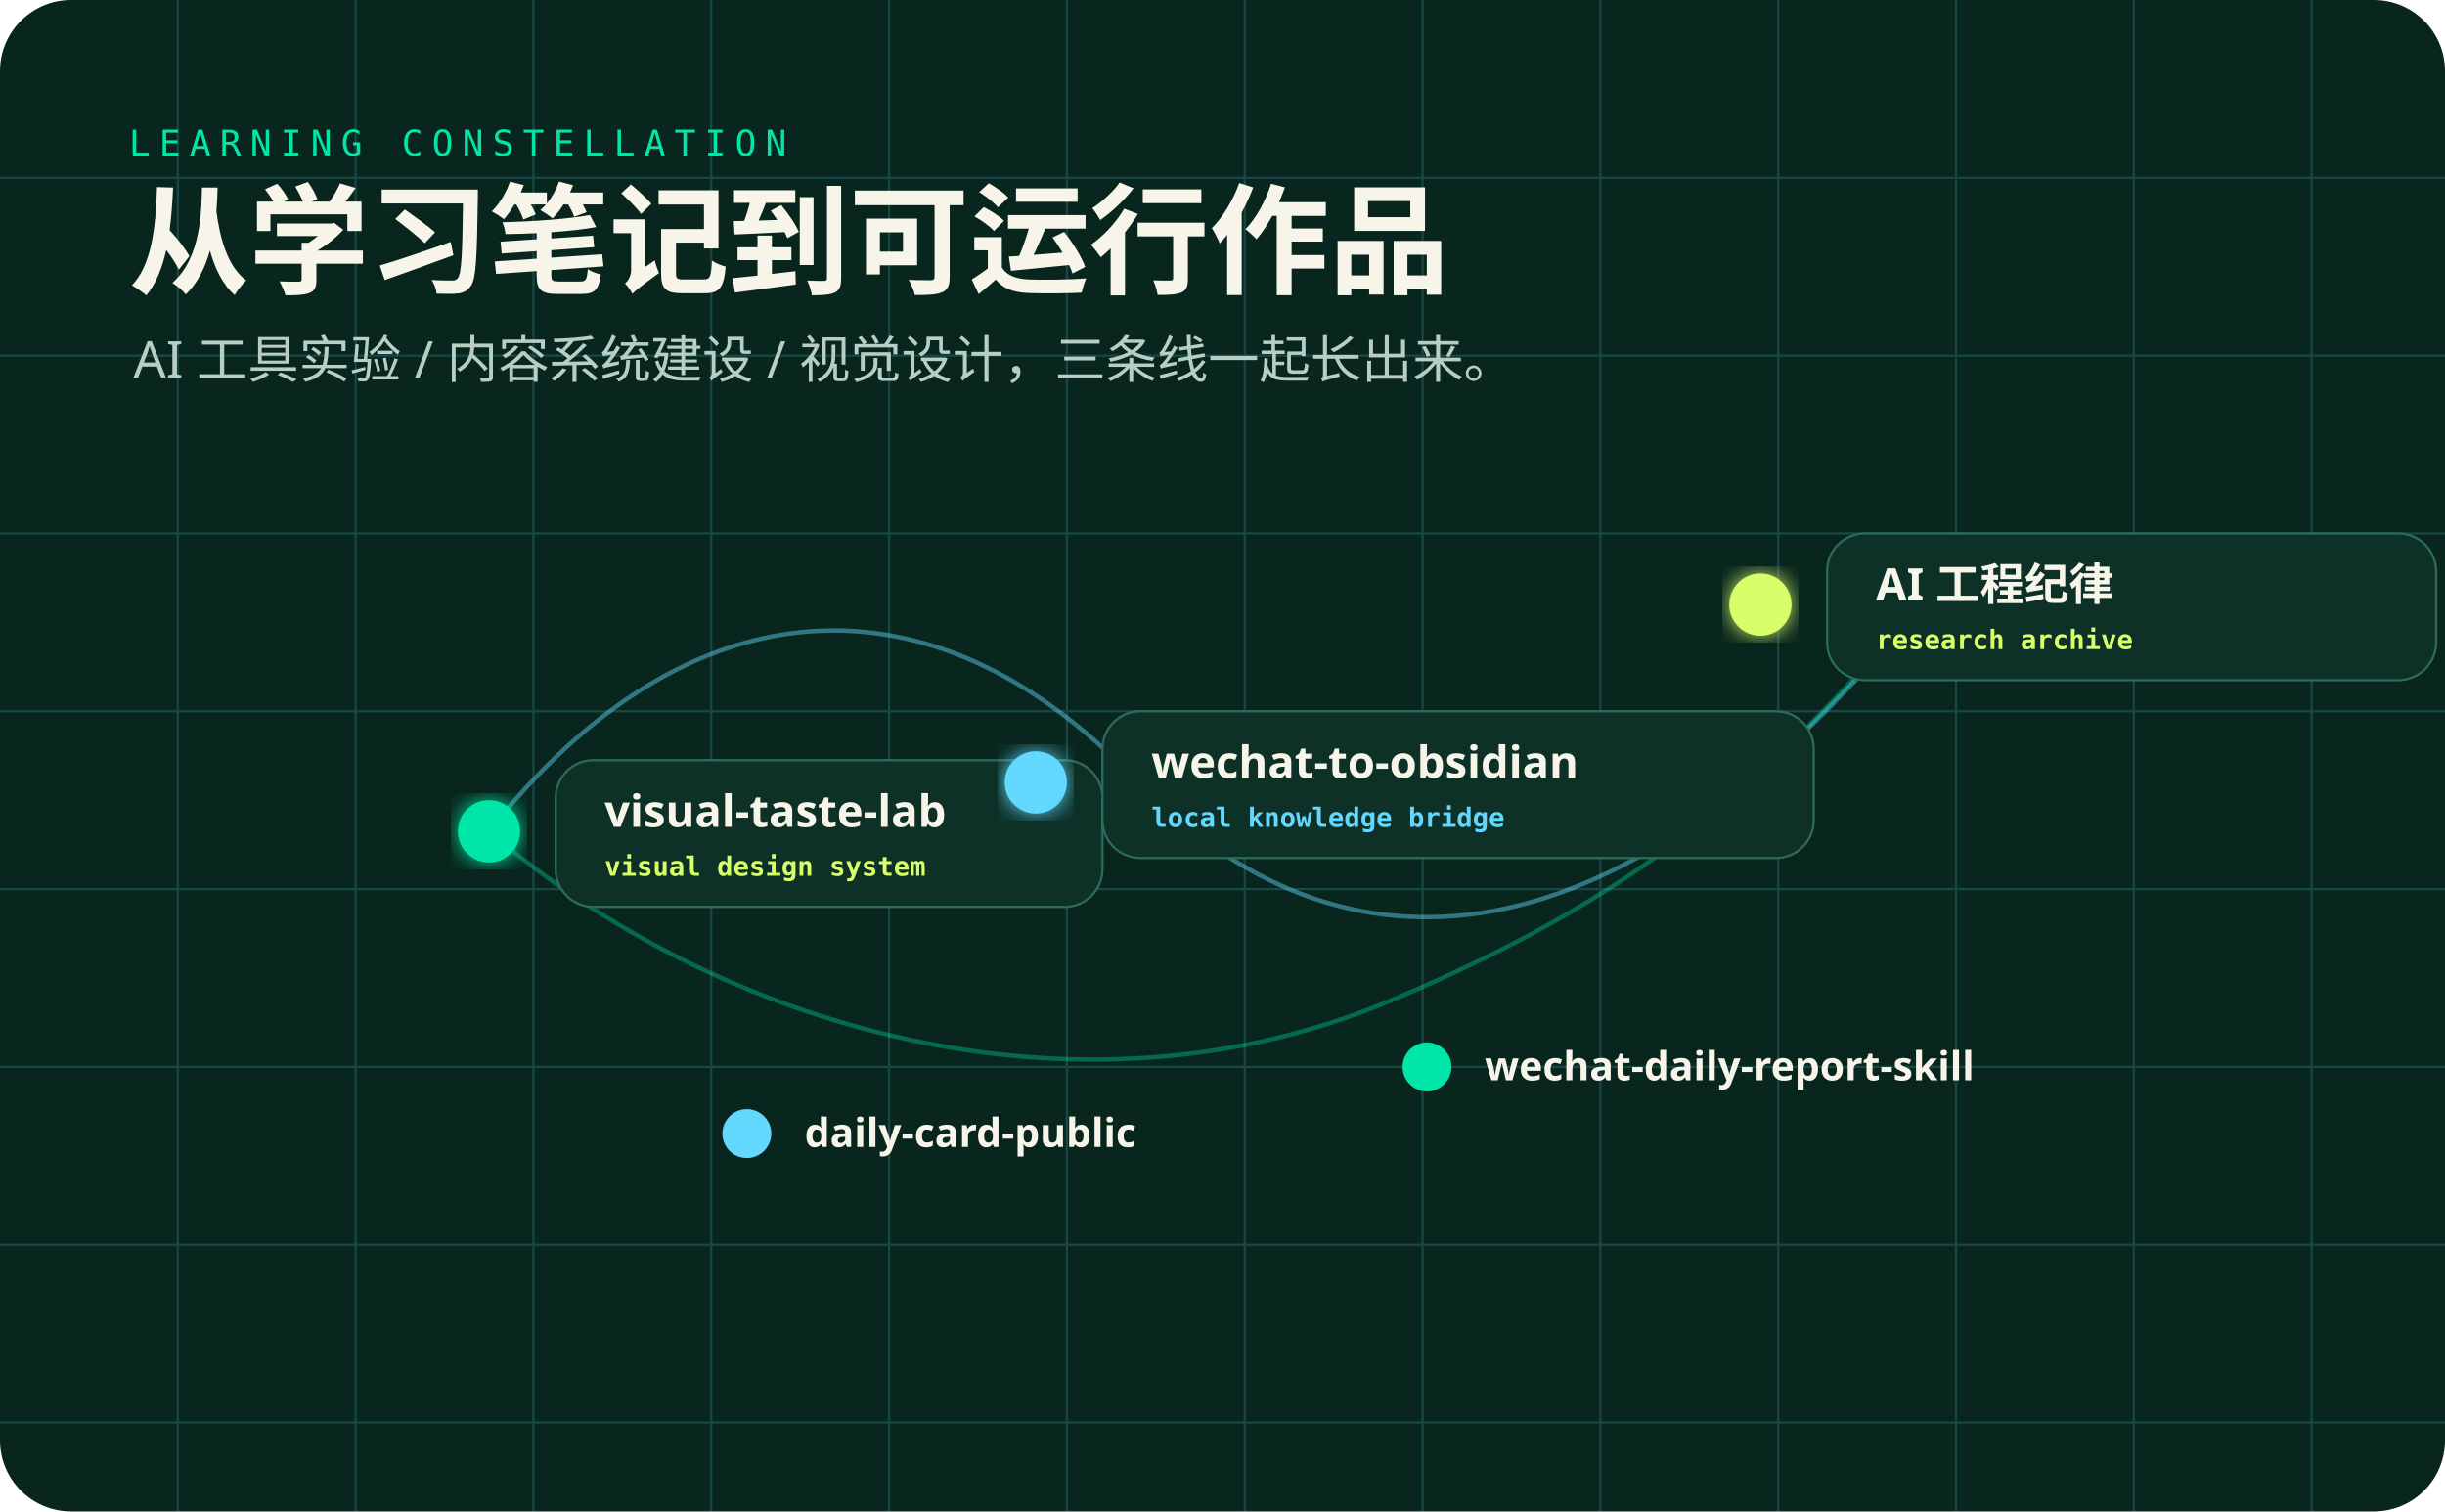
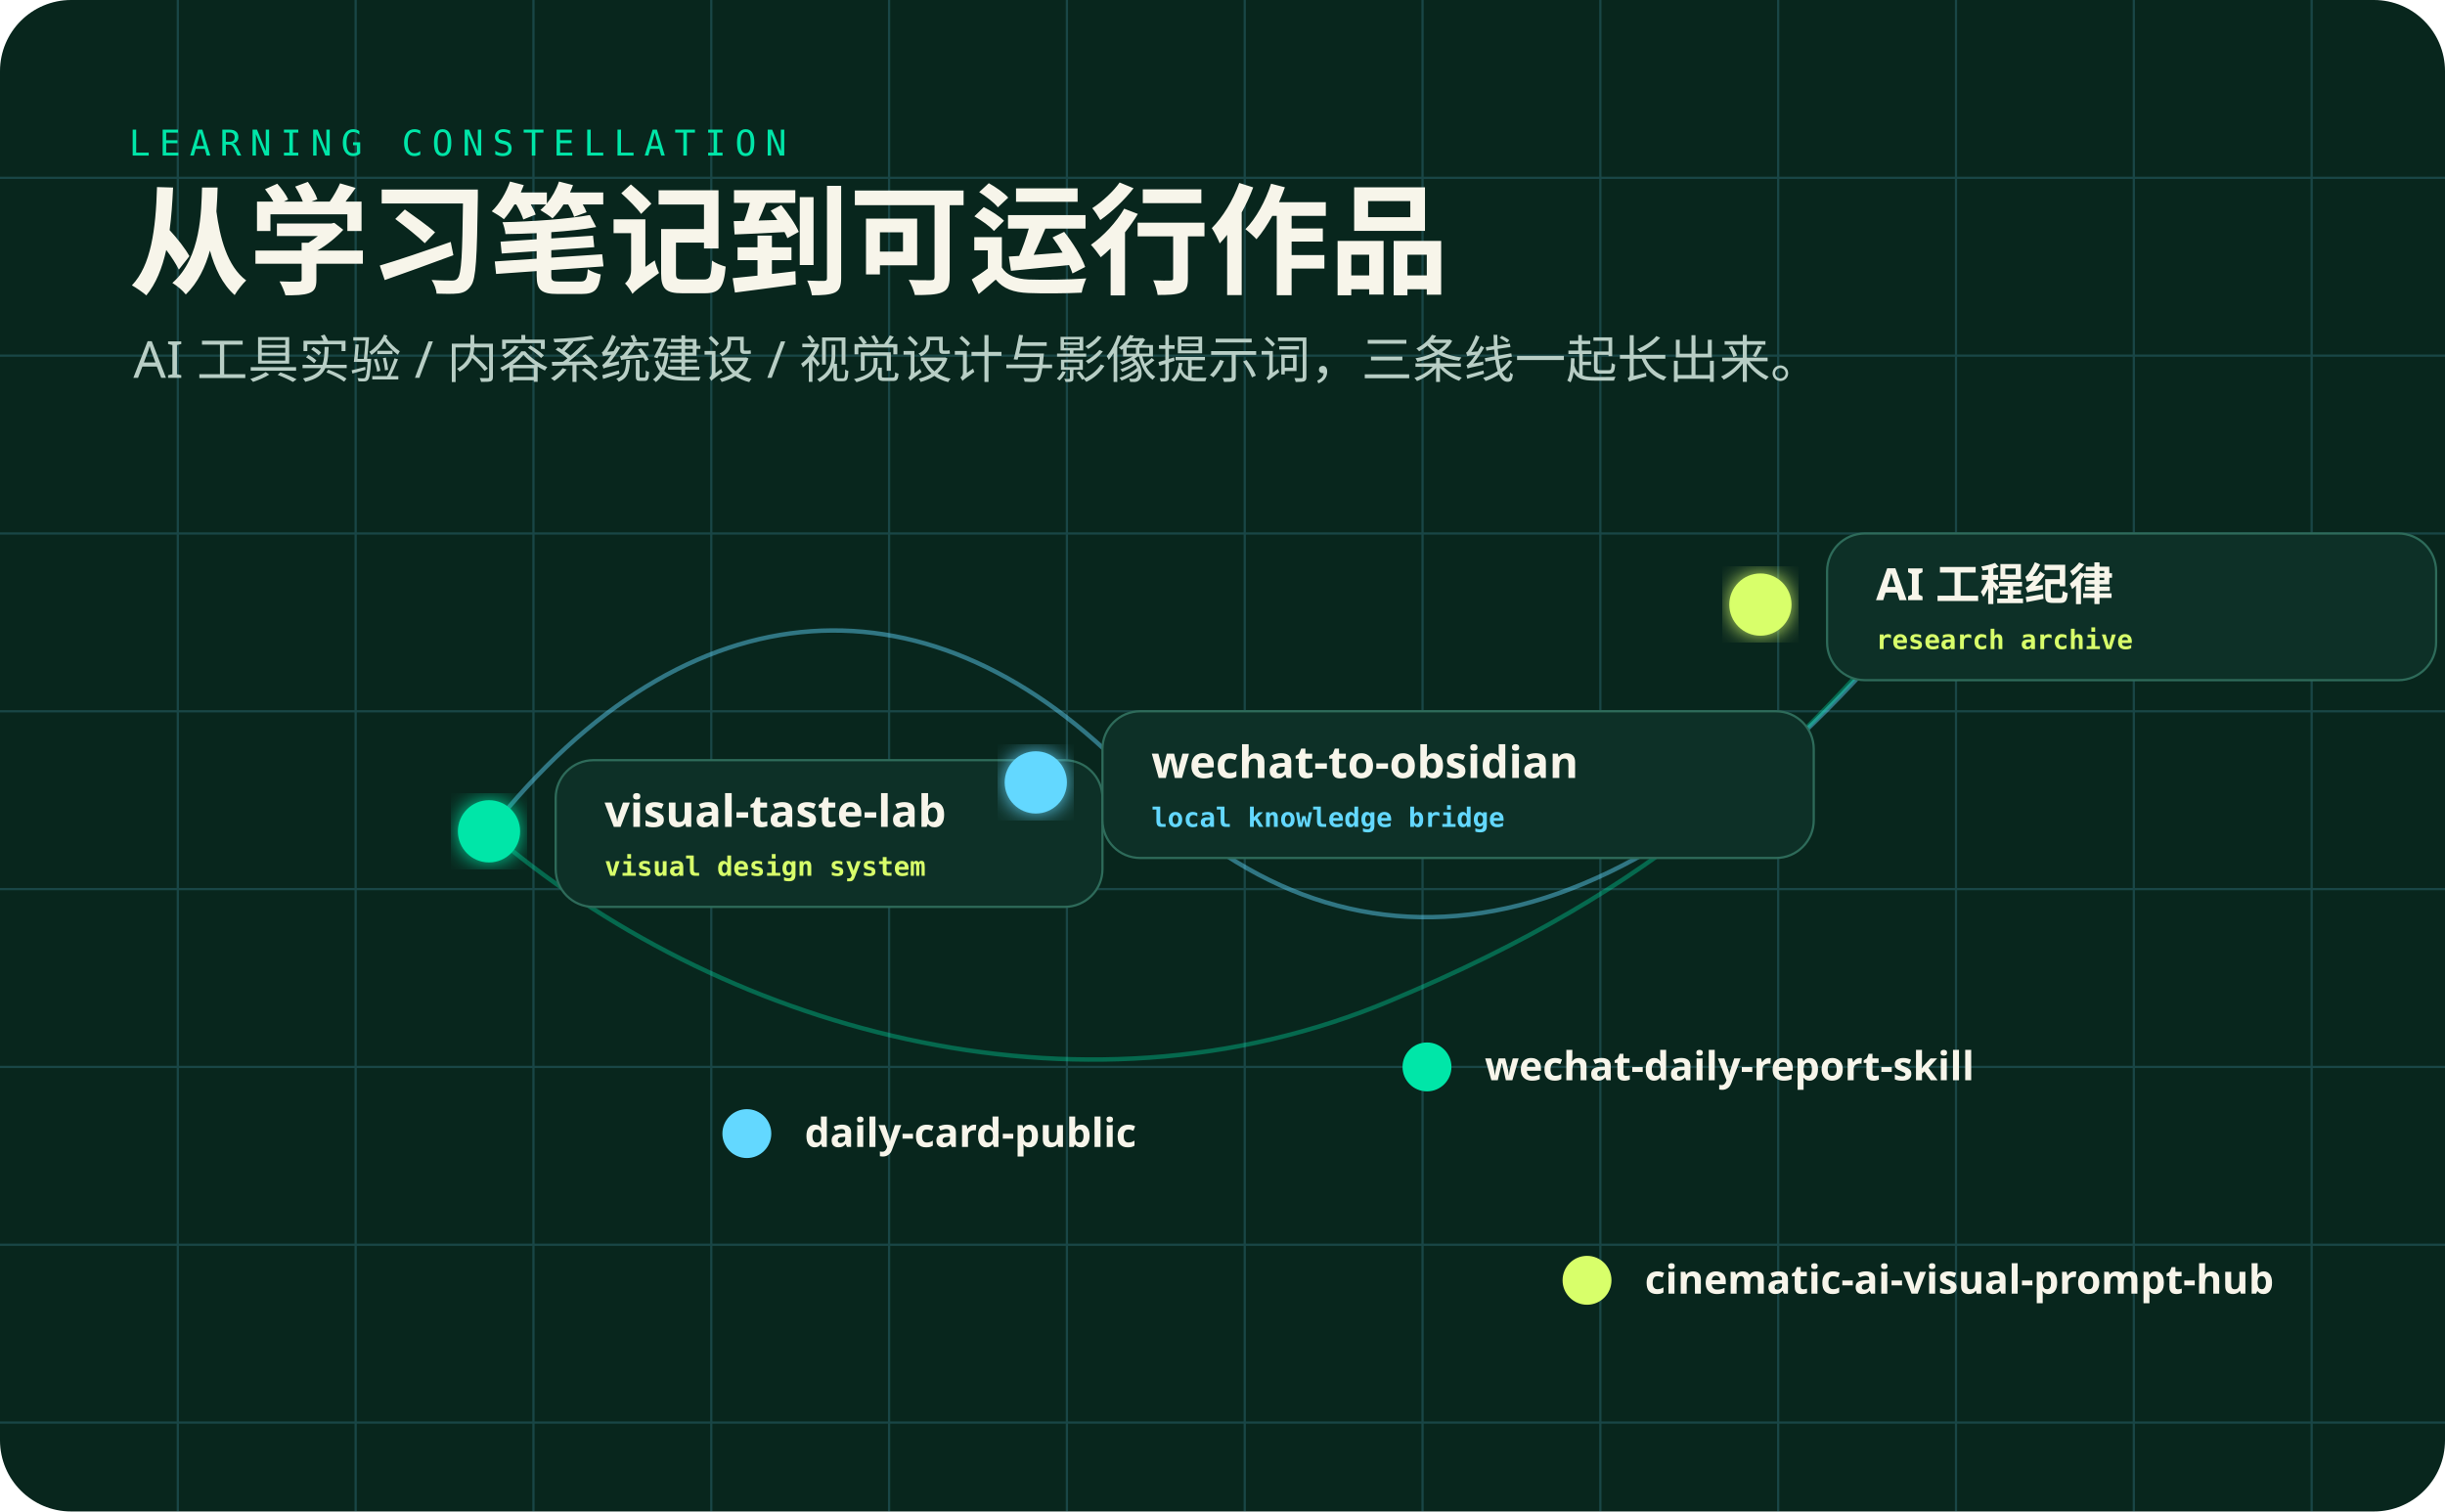
<svg xmlns="http://www.w3.org/2000/svg" width="1100" height="680" viewBox="0 0 1100 680" fill="none" role="img" aria-labelledby="title desc">
  <defs>
    <linearGradient id="bg" x1="0" y1="0" x2="1100" y2="680">
      <stop stop-color="#08261d" />
      <stop offset="0.58" stop-color="#07130f" />
      <stop offset="1" stop-color="#0a3140" />
    </linearGradient>
    <filter id="glow">
      <feGaussianBlur stdDeviation="5" result="blur" />
      <feMerge>
        <feMergeNode in="blur" />
        <feMergeNode in="SourceGraphic" />
      </feMerge>
    </filter>
  </defs>
  <rect width="1100" height="680" rx="32" fill="url(#bg)" />
  <g opacity="0.18">
    <path d="M80 0V680M160 0V680M240 0V680M320 0V680M400 0V680M480 0V680M560 0V680M640 0V680M720 0V680M800 0V680M880 0V680M960 0V680M1040 0V680" stroke="#63d8ff" />
    <path d="M0 80H1100M0 160H1100M0 240H1100M0 320H1100M0 400H1100M0 480H1100M0 560H1100M0 640H1100" stroke="#63d8ff" />
  </g>
  <text x="58" y="70" fill="#00e6a8" font-family="Menlo, Consolas, monospace" font-size="16" letter-spacing="4">LEARNING CONSTELLATION</text>
  <text x="58" y="128" fill="#f7f5ea" font-family="Georgia, serif" font-size="54" font-weight="700">从学习笔记到可运行作品</text>
-   <text x="60" y="170" fill="#b8cec5" font-family="Avenir Next, sans-serif" font-size="23">AI 工具实验 / 内容系统建设 / 视觉设计，三条线一起长出来。</text>
+   <text x="60" y="170" fill="#b8cec5" font-family="Avenir Next, sans-serif" font-size="23">AI 工具实验 / 内容系统建设 / 视觉设计与影像提示词，三条线一起长出来。</text>
  <path d="M220 374C310 260 420 256 510 350C604 448 730 438 866 270" stroke="#63d8ff" stroke-opacity="0.45" stroke-width="2" />
  <path d="M220 374C322 462 484 510 626 450C750 398 800 344 866 270" stroke="#00e6a8" stroke-opacity="0.35" stroke-width="2" />
  <g font-family="Avenir Next, sans-serif" font-weight="800">
    <g transform="translate(168 332)">
      <circle cx="52" cy="42" r="14" fill="#00e6a8" filter="url(#glow)" />
      <rect x="82" y="10" width="246" height="66" rx="17" fill="#0d3027" stroke="#2e6b5a" />
      <text x="104" y="40" fill="#f7f5ea" font-size="20">visual-taste-lab</text>
      <text x="104" y="62" fill="#d8ff6a" font-family="Menlo, Consolas, monospace" font-size="12">visual design system</text>
    </g>
    <g transform="translate(414 310)">
      <circle cx="52" cy="42" r="14" fill="#63d8ff" filter="url(#glow)" />
      <rect x="82" y="10" width="320" height="66" rx="17" fill="#0d3027" stroke="#2e6b5a" />
      <text x="104" y="40" fill="#f7f5ea" font-size="20">wechat-to-obsidian</text>
      <text x="104" y="62" fill="#63d8ff" font-family="Menlo, Consolas, monospace" font-size="12">local knowledge bridge</text>
    </g>
    <g transform="translate(740 230)">
      <circle cx="52" cy="42" r="14" fill="#d8ff6a" filter="url(#glow)" />
      <rect x="82" y="10" width="274" height="66" rx="17" fill="#0d3027" stroke="#2e6b5a" />
      <text x="104" y="40" fill="#f7f5ea" font-size="20">AI 工程纪律</text>
      <text x="104" y="62" fill="#d8ff6a" font-family="Menlo, Consolas, monospace" font-size="12">research archive</text>
    </g>
    <g transform="translate(284 468)">
      <circle cx="52" cy="42" r="11" fill="#63d8ff" />
      <text x="78" y="48" fill="#f7f5ea" font-size="18">daily-card-public</text>
    </g>
    <g transform="translate(590 438)">
      <circle cx="52" cy="42" r="11" fill="#00e6a8" />
      <text x="78" y="48" fill="#f7f5ea" font-size="18">wechat-daily-report-skill</text>
    </g>
+     <g transform="translate(662 534)">
+       <circle cx="52" cy="42" r="11" fill="#d8ff6a" />
+       <text x="78" y="48" fill="#f7f5ea" font-size="18">cinematic-ai-visual-prompt-hub</text>
+     </g>
  </g>
</svg>
